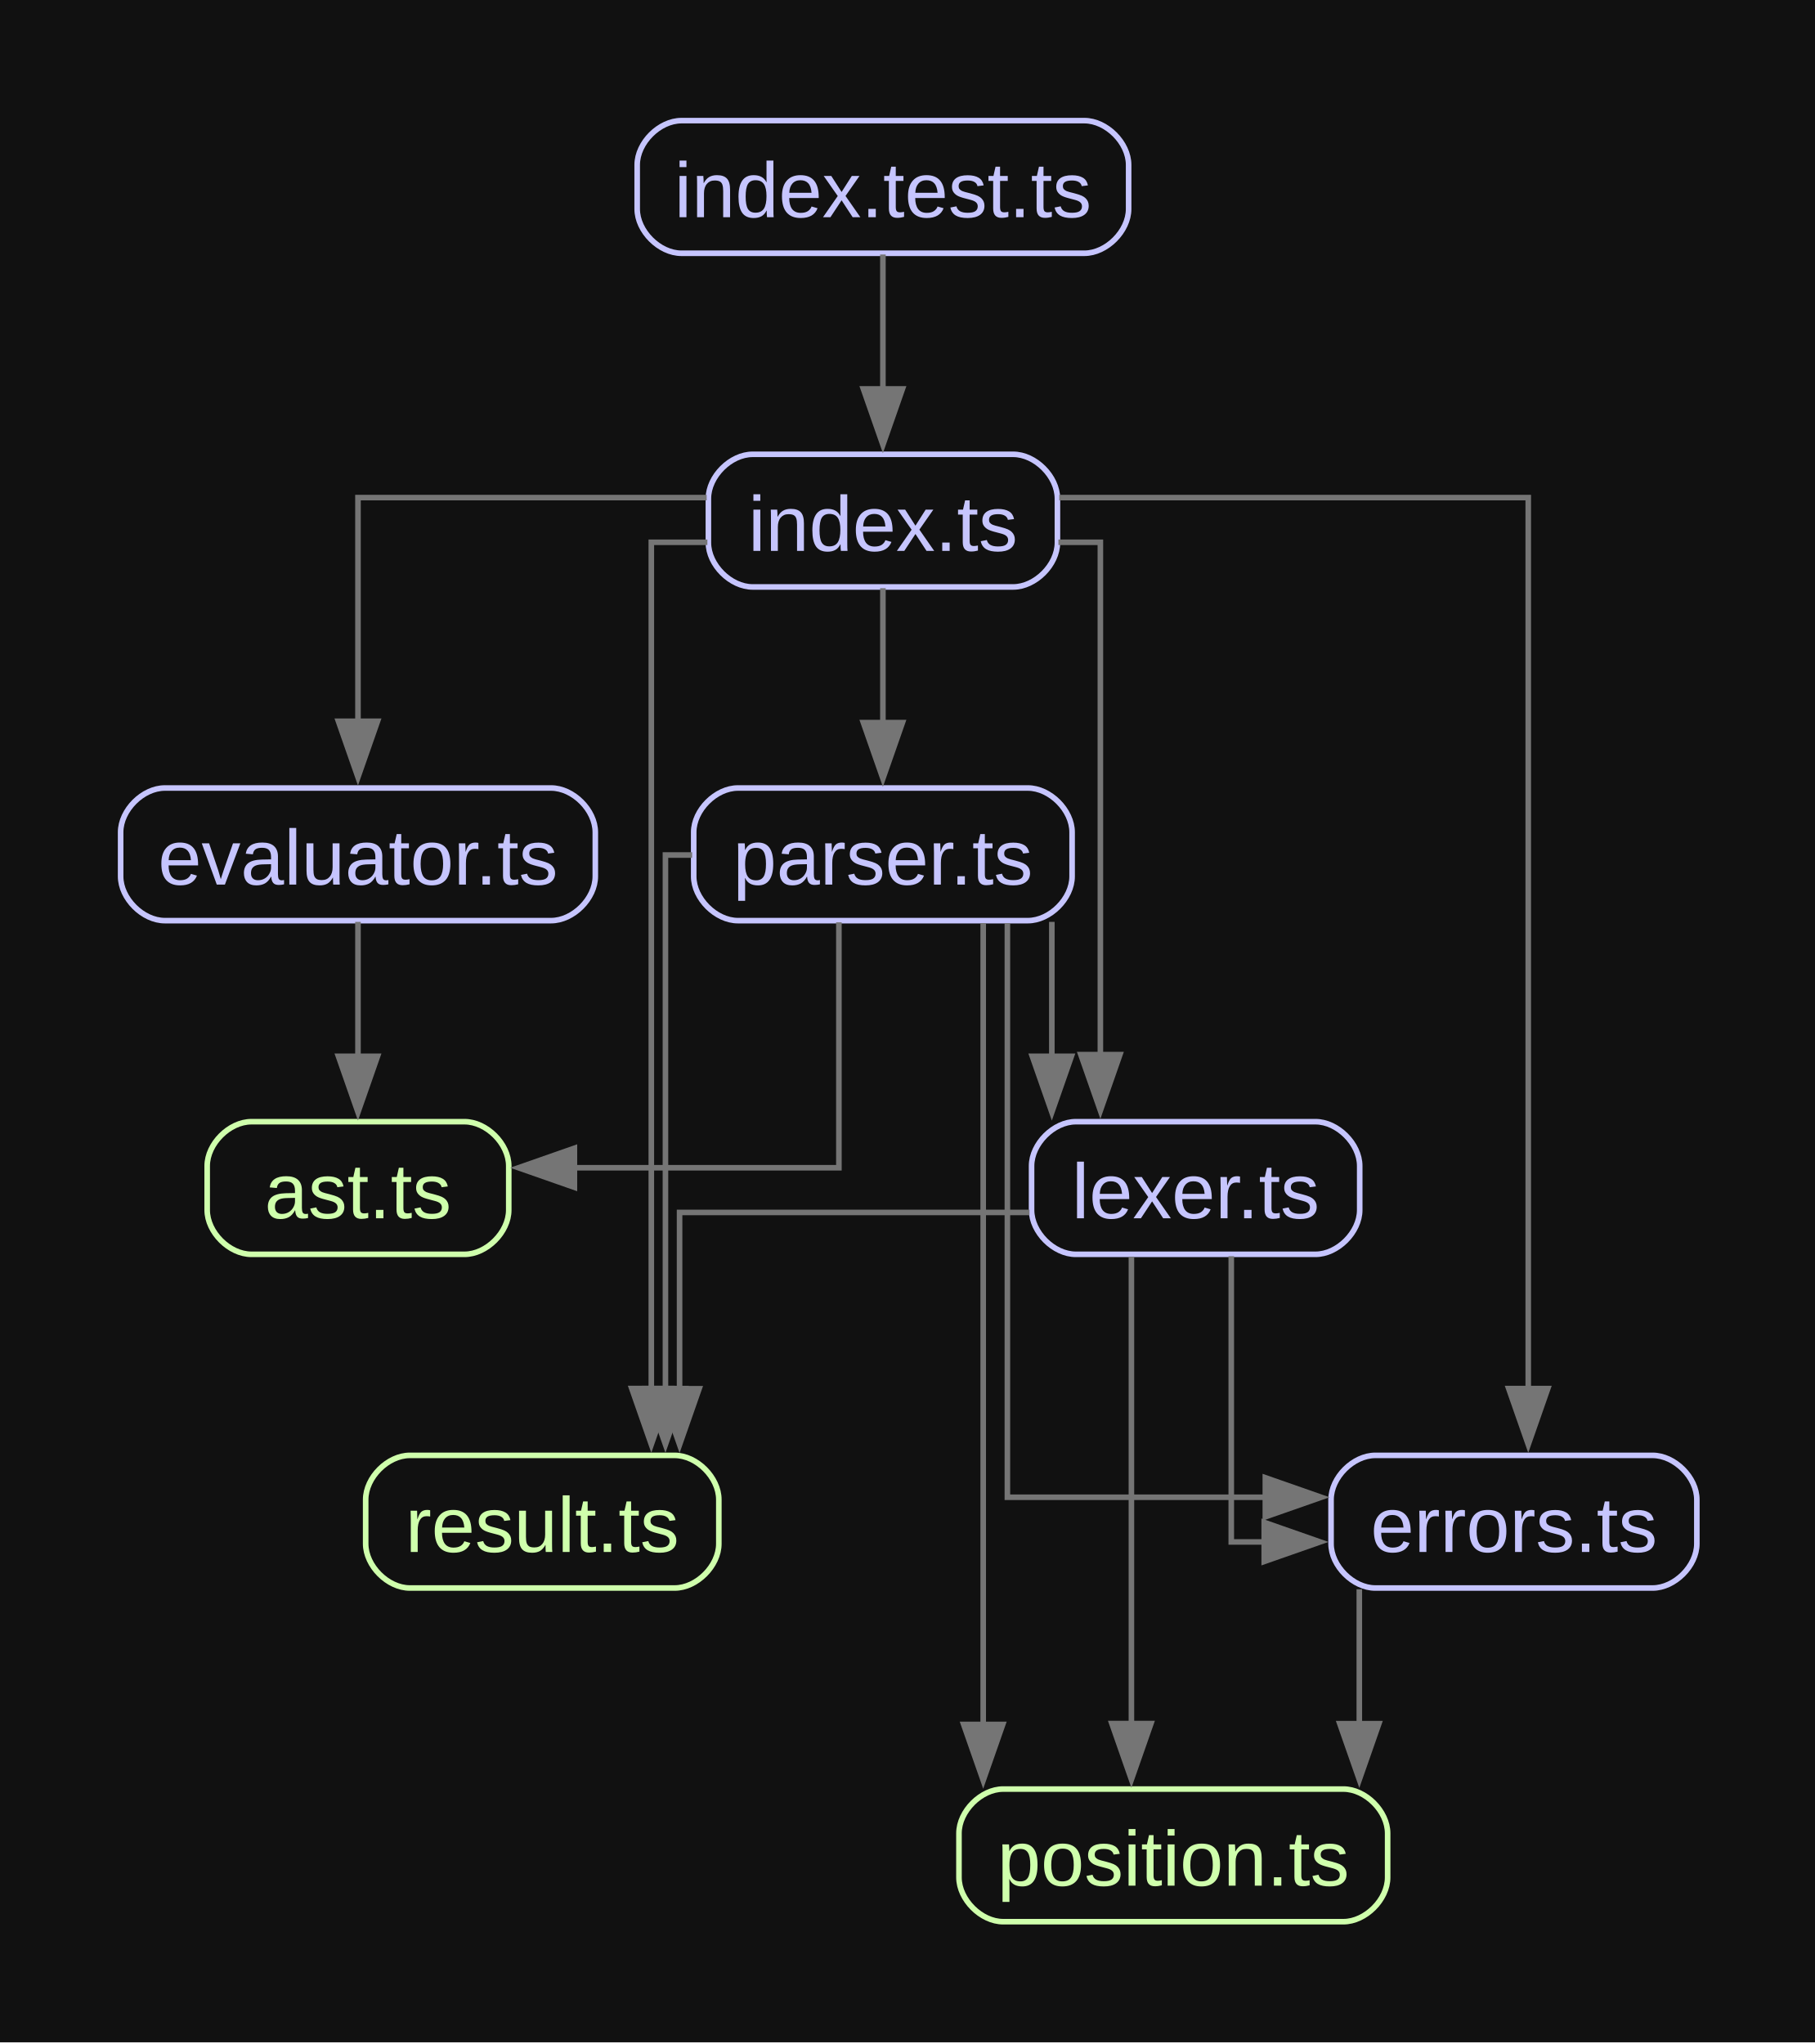
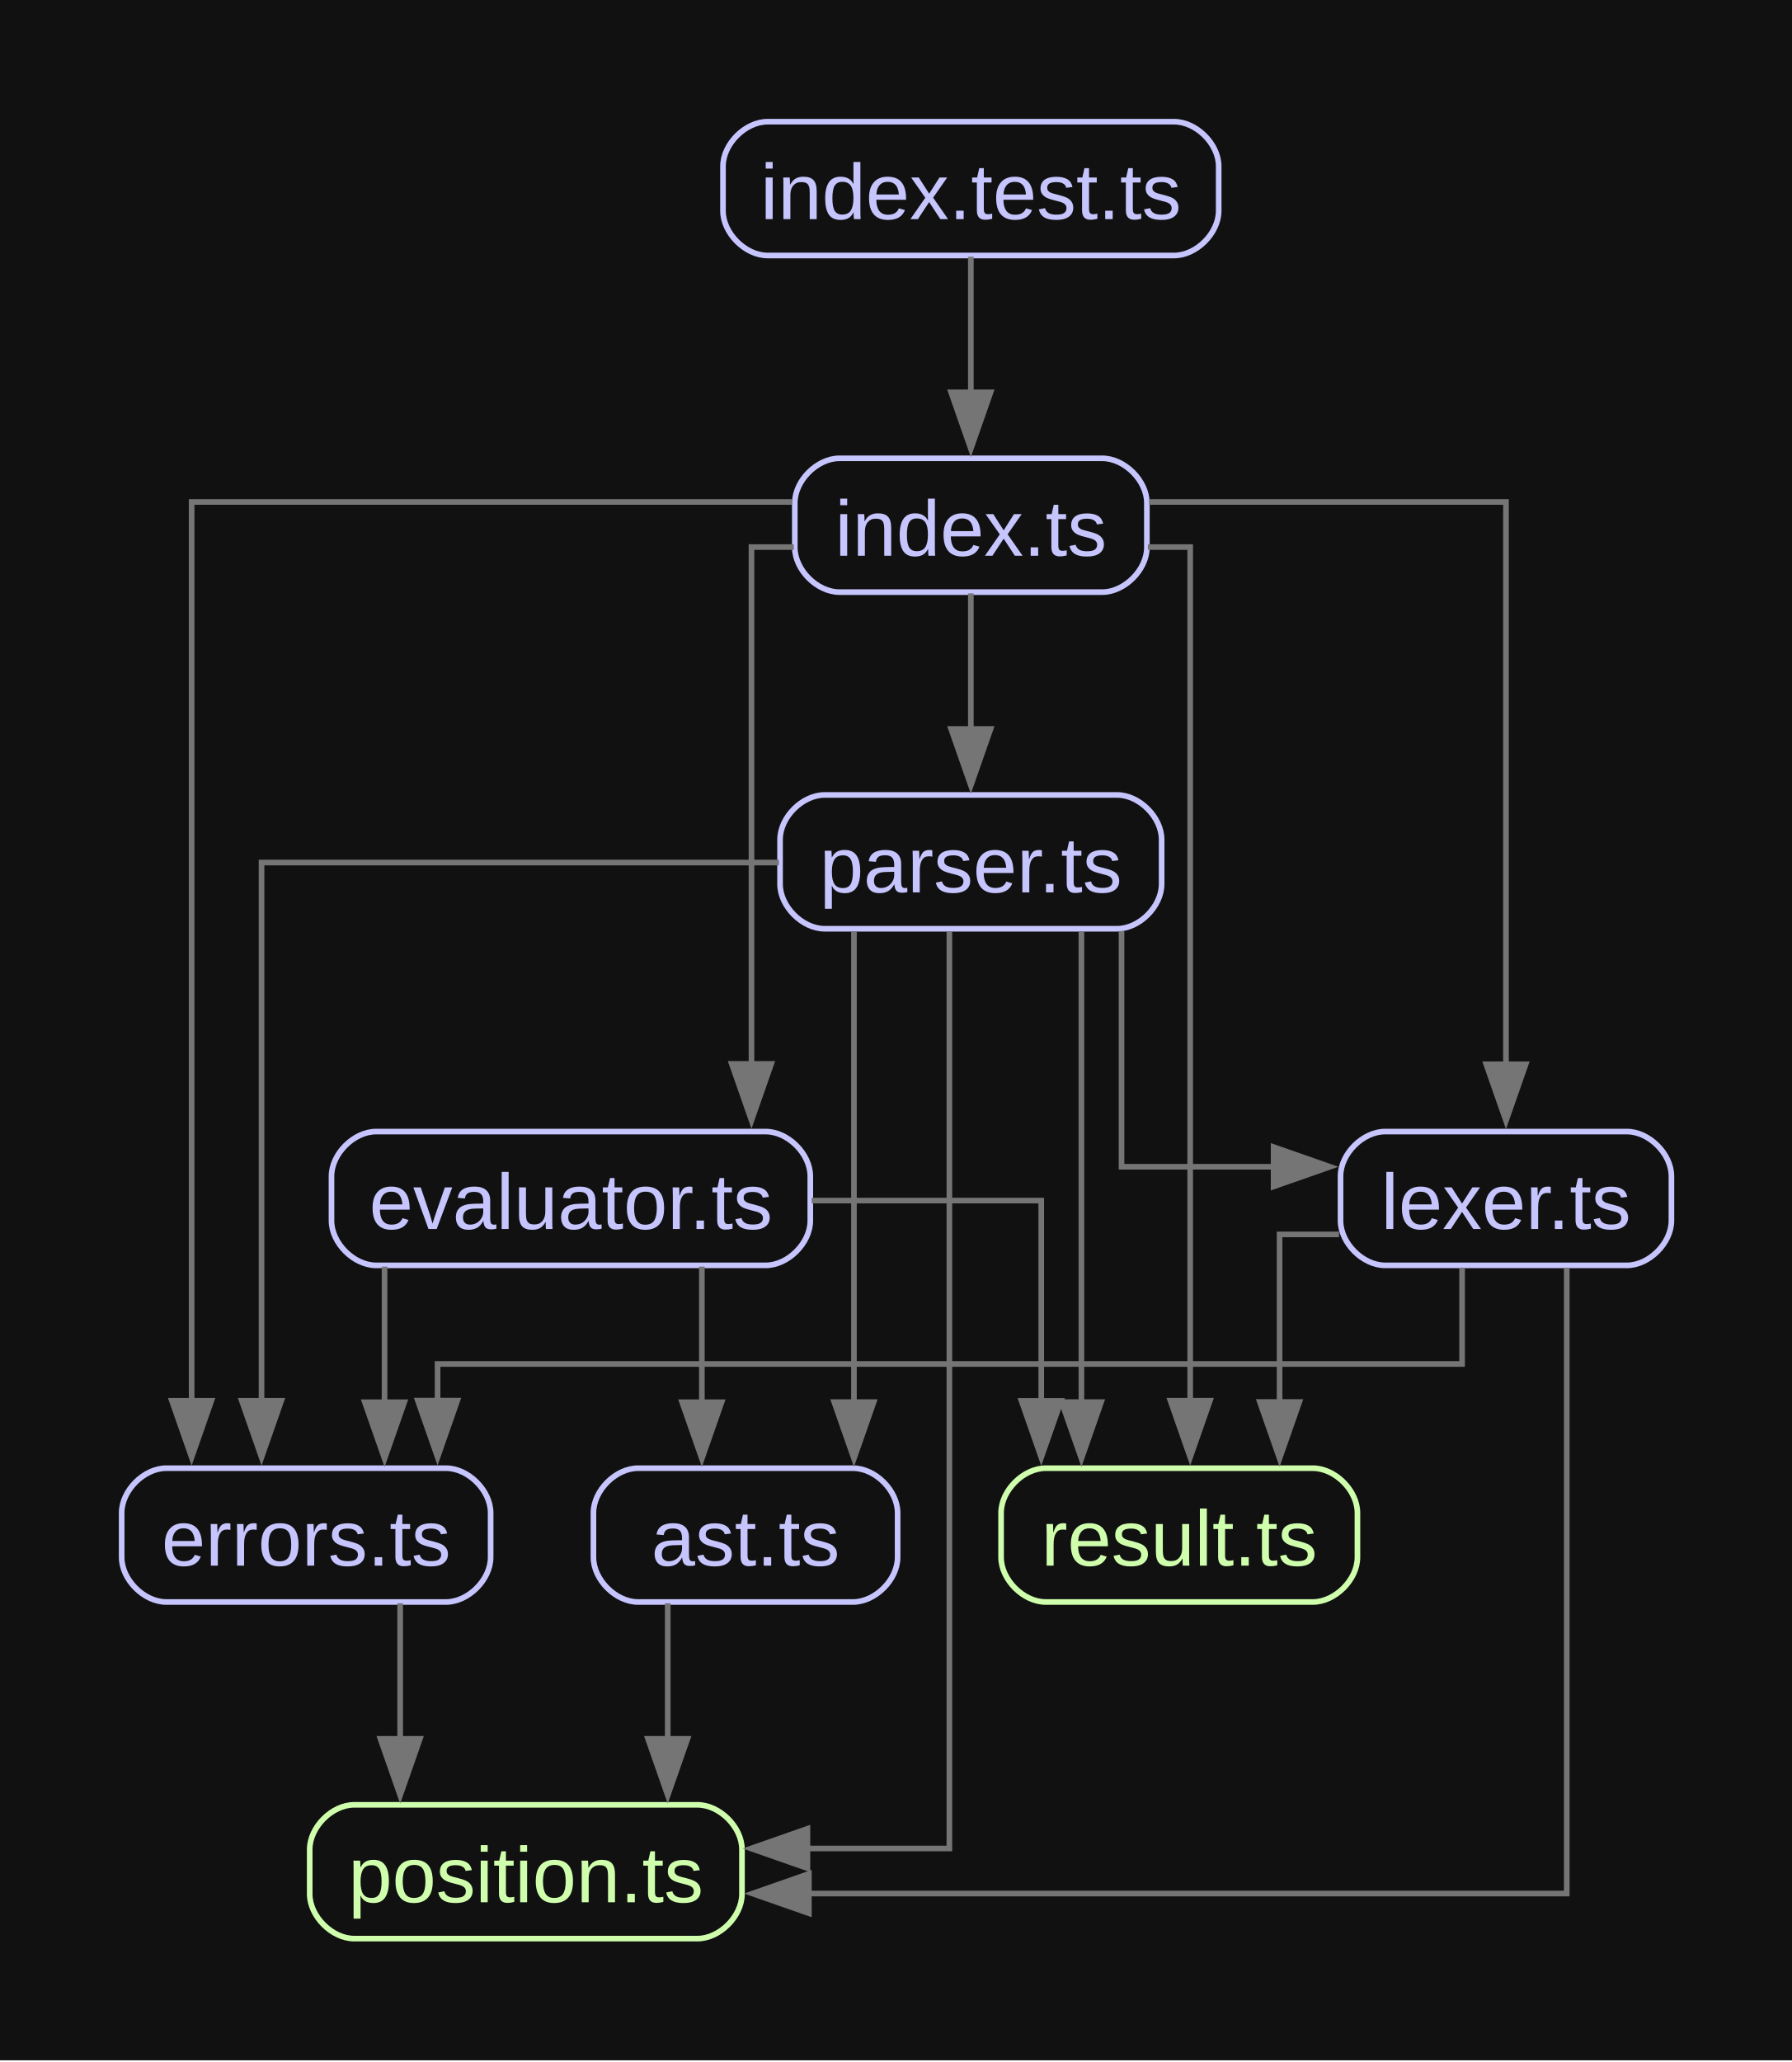
- <svg xmlns="http://www.w3.org/2000/svg" width="325pt" height="366pt" viewBox="0.00 0.00 325.00 366.00">
+ <svg xmlns="http://www.w3.org/2000/svg" width="318pt" height="366pt" viewBox="0.00 0.00 318.00 366.00">
  <g id="graph0" class="graph" transform="scale(1 1) rotate(0) translate(21.6 344.1)">
-     <polygon fill="#111111" stroke="none" points="-21.6,21.6 -21.6,-344.1 303.85,-344.1 303.85,21.6 -21.6,21.6" />
+     <polygon fill="#111111" stroke="none" points="-21.6,21.6 -21.6,-344.1 296.73,-344.1 296.73,21.6 -21.6,21.6" />
    <g id="node1" class="node">
-       <path fill="none" stroke="#cfffac" d="M61.58,-143.25C61.58,-143.25 23.42,-143.25 23.42,-143.25 19.46,-143.25 15.5,-139.29 15.5,-135.33 15.5,-135.33 15.5,-127.42 15.5,-127.42 15.5,-123.46 19.46,-119.5 23.42,-119.5 23.42,-119.5 61.58,-119.5 61.58,-119.5 65.54,-119.5 69.5,-123.46 69.5,-127.42 69.5,-127.42 69.5,-135.33 69.5,-135.33 69.5,-139.29 65.54,-143.25 61.58,-143.25" />
-       <text xml:space="preserve" text-anchor="middle" x="42.5" y="-125.95" font-family="Arial" font-size="14.00" fill="#cfffac">ast.ts</text>
+       <path fill="none" stroke="#c6c5fe" d="M129.83,-83.5C129.83,-83.5 91.67,-83.5 91.67,-83.5 87.71,-83.5 83.75,-79.54 83.75,-75.58 83.75,-75.58 83.75,-67.67 83.75,-67.67 83.75,-63.71 87.71,-59.75 91.67,-59.75 91.67,-59.75 129.83,-59.75 129.83,-59.75 133.79,-59.75 137.75,-63.71 137.75,-67.67 137.75,-67.67 137.75,-75.58 137.75,-75.58 137.75,-79.54 133.79,-83.5 129.83,-83.5" />
+       <text xml:space="preserve" text-anchor="middle" x="110.75" y="-66.2" font-family="Arial" font-size="14.00" fill="#c6c5fe">ast.ts</text>
    </g>
    <g id="node2" class="node">
-       <path fill="none" stroke="#c6c5fe" d="M274.33,-83.5C274.33,-83.5 224.67,-83.5 224.67,-83.5 220.71,-83.5 216.75,-79.54 216.75,-75.58 216.75,-75.58 216.75,-67.67 216.75,-67.67 216.75,-63.71 220.71,-59.75 224.67,-59.75 224.67,-59.75 274.33,-59.75 274.33,-59.75 278.29,-59.75 282.25,-63.71 282.25,-67.67 282.25,-67.67 282.25,-75.58 282.25,-75.58 282.25,-79.54 278.29,-83.5 274.33,-83.5" />
-       <text xml:space="preserve" text-anchor="middle" x="249.5" y="-66.2" font-family="Arial" font-size="14.00" fill="#c6c5fe">errors.ts</text>
+       <path fill="none" stroke="#cfffac" d="M102.21,-23.75C102.21,-23.75 41.29,-23.75 41.29,-23.75 37.33,-23.75 33.38,-19.79 33.38,-15.83 33.38,-15.83 33.38,-7.92 33.38,-7.92 33.38,-3.96 37.33,0 41.29,0 41.29,0 102.21,0 102.21,0 106.17,0 110.12,-3.96 110.12,-7.92 110.12,-7.92 110.12,-15.83 110.12,-15.83 110.12,-19.79 106.17,-23.75 102.21,-23.75" />
+       <text xml:space="preserve" text-anchor="middle" x="71.75" y="-6.45" font-family="Arial" font-size="14.00" fill="#cfffac">position.ts</text>
+     </g>
+     <g id="edge1" class="edge">
+       <path fill="none" stroke="#757575" d="M96.94,-59.53C96.94,-59.53 96.94,-35.46 96.94,-35.46" />
+       <polygon fill="#757575" stroke="#757575" points="100.44,-35.46 96.94,-25.46 93.44,-35.46 100.44,-35.46" />
    </g>
    <g id="node3" class="node">
-       <path fill="none" stroke="#cfffac" d="M218.96,-23.75C218.96,-23.75 158.04,-23.75 158.04,-23.75 154.08,-23.75 150.12,-19.79 150.12,-15.83 150.12,-15.83 150.12,-7.92 150.12,-7.92 150.12,-3.96 154.08,0 158.04,0 158.04,0 218.96,0 218.96,0 222.92,0 226.88,-3.96 226.88,-7.92 226.88,-7.92 226.88,-15.83 226.88,-15.83 226.88,-19.79 222.92,-23.75 218.96,-23.75" />
-       <text xml:space="preserve" text-anchor="middle" x="188.5" y="-6.45" font-family="Arial" font-size="14.00" fill="#cfffac">position.ts</text>
+       <path fill="none" stroke="#c6c5fe" d="M57.58,-83.5C57.58,-83.5 7.92,-83.5 7.92,-83.5 3.96,-83.5 0,-79.54 0,-75.58 0,-75.58 0,-67.67 0,-67.67 0,-63.71 3.96,-59.75 7.92,-59.75 7.92,-59.75 57.58,-59.75 57.58,-59.75 61.54,-59.75 65.5,-63.71 65.5,-67.67 65.5,-67.67 65.5,-75.58 65.5,-75.58 65.5,-79.54 61.54,-83.5 57.58,-83.5" />
+       <text xml:space="preserve" text-anchor="middle" x="32.75" y="-66.2" font-family="Arial" font-size="14.00" fill="#c6c5fe">errors.ts</text>
    </g>
-     <g id="edge1" class="edge">
-       <path fill="none" stroke="#757575" d="M221.81,-59.53C221.81,-59.53 221.81,-35.46 221.81,-35.46" />
-       <polygon fill="#757575" stroke="#757575" points="225.31,-35.46 221.81,-25.46 218.31,-35.46 225.31,-35.46" />
+     <g id="edge2" class="edge">
+       <path fill="none" stroke="#757575" d="M49.44,-59.53C49.44,-59.53 49.44,-35.46 49.44,-35.46" />
+       <polygon fill="#757575" stroke="#757575" points="52.94,-35.46 49.44,-25.46 45.94,-35.46 52.94,-35.46" />
    </g>
    <g id="node4" class="node">
-       <path fill="none" stroke="#c6c5fe" d="M77.08,-203C77.08,-203 7.92,-203 7.92,-203 3.96,-203 0,-199.04 0,-195.08 0,-195.08 0,-187.17 0,-187.17 0,-183.21 3.96,-179.25 7.92,-179.25 7.92,-179.25 77.08,-179.25 77.08,-179.25 81.04,-179.25 85,-183.21 85,-187.17 85,-187.17 85,-195.08 85,-195.08 85,-199.04 81.04,-203 77.08,-203" />
-       <text xml:space="preserve" text-anchor="middle" x="42.5" y="-185.7" font-family="Arial" font-size="14.00" fill="#c6c5fe">evaluator.ts</text>
+       <path fill="none" stroke="#c6c5fe" d="M114.33,-143.25C114.33,-143.25 45.17,-143.25 45.17,-143.25 41.21,-143.25 37.25,-139.29 37.25,-135.33 37.25,-135.33 37.25,-127.42 37.25,-127.42 37.25,-123.46 41.21,-119.5 45.17,-119.5 45.17,-119.5 114.33,-119.5 114.33,-119.5 118.29,-119.5 122.25,-123.46 122.25,-127.42 122.25,-127.42 122.25,-135.33 122.25,-135.33 122.25,-139.29 118.29,-143.25 114.33,-143.25" />
+       <text xml:space="preserve" text-anchor="middle" x="79.75" y="-125.95" font-family="Arial" font-size="14.00" fill="#c6c5fe">evaluator.ts</text>
    </g>
-     <g id="edge2" class="edge">
-       <path fill="none" stroke="#757575" d="M42.5,-179.03C42.5,-179.03 42.5,-154.96 42.5,-154.96" />
-       <polygon fill="#757575" stroke="#757575" points="46,-154.96 42.5,-144.96 39,-154.96 46,-154.96" />
+     <g id="edge3" class="edge">
+       <path fill="none" stroke="#757575" d="M103,-119.28C103,-119.28 103,-95.21 103,-95.21" />
+       <polygon fill="#757575" stroke="#757575" points="106.5,-95.21 103,-85.21 99.5,-95.21 106.5,-95.21" />
+     </g>
+     <g id="edge4" class="edge">
+       <path fill="none" stroke="#757575" d="M46.67,-119.28C46.67,-119.28 46.67,-95.21 46.67,-95.21" />
+       <polygon fill="#757575" stroke="#757575" points="50.17,-95.21 46.67,-85.21 43.17,-95.21 50.17,-95.21" />
    </g>
    <g id="node5" class="node">
-       <path fill="none" stroke="#c6c5fe" d="M172.58,-322.5C172.58,-322.5 100.42,-322.5 100.42,-322.5 96.46,-322.5 92.5,-318.54 92.5,-314.58 92.5,-314.58 92.5,-306.67 92.5,-306.67 92.5,-302.71 96.46,-298.75 100.42,-298.75 100.42,-298.75 172.58,-298.75 172.58,-298.75 176.54,-298.75 180.5,-302.71 180.5,-306.67 180.5,-306.67 180.5,-314.58 180.5,-314.58 180.5,-318.54 176.54,-322.5 172.58,-322.5" />
-       <text xml:space="preserve" text-anchor="middle" x="136.5" y="-305.2" font-family="Arial" font-size="14.00" fill="#c6c5fe">index.test.ts</text>
+       <path fill="none" stroke="#cfffac" d="M211.46,-83.5C211.46,-83.5 164.04,-83.5 164.04,-83.5 160.08,-83.5 156.12,-79.54 156.12,-75.58 156.12,-75.58 156.12,-67.67 156.12,-67.67 156.12,-63.71 160.08,-59.75 164.04,-59.75 164.04,-59.75 211.46,-59.75 211.46,-59.75 215.42,-59.75 219.38,-63.71 219.38,-67.67 219.38,-67.67 219.38,-75.58 219.38,-75.58 219.38,-79.54 215.42,-83.5 211.46,-83.5" />
+       <text xml:space="preserve" text-anchor="middle" x="187.75" y="-66.2" font-family="Arial" font-size="14.00" fill="#cfffac">result.ts</text>
+     </g>
+     <g id="edge5" class="edge">
+       <path fill="none" stroke="#757575" d="M122.48,-131C143.02,-131 163.25,-131 163.25,-131 163.25,-131 163.25,-95.44 163.25,-95.44" />
+       <polygon fill="#757575" stroke="#757575" points="166.75,-95.44 163.25,-85.44 159.75,-95.44 166.75,-95.44" />
    </g>
    <g id="node6" class="node">
-       <path fill="none" stroke="#c6c5fe" d="M159.83,-262.75C159.83,-262.75 113.17,-262.75 113.17,-262.75 109.21,-262.75 105.25,-258.79 105.25,-254.83 105.25,-254.83 105.25,-246.92 105.25,-246.92 105.25,-242.96 109.21,-239 113.17,-239 113.17,-239 159.83,-239 159.83,-239 163.79,-239 167.75,-242.96 167.75,-246.92 167.75,-246.92 167.75,-254.83 167.75,-254.83 167.75,-258.79 163.79,-262.75 159.83,-262.75" />
-       <text xml:space="preserve" text-anchor="middle" x="136.5" y="-245.45" font-family="Arial" font-size="14.00" fill="#c6c5fe">index.ts</text>
-     </g>
-     <g id="edge3" class="edge">
-       <path fill="none" stroke="#757575" d="M136.5,-298.53C136.5,-298.53 136.5,-274.46 136.5,-274.46" />
-       <polygon fill="#757575" stroke="#757575" points="140,-274.46 136.5,-264.46 133,-274.46 140,-274.46" />
-     </g>
-     <g id="edge4" class="edge">
-       <path fill="none" stroke="#757575" d="M168.08,-255C202.29,-255 252.06,-255 252.06,-255 252.06,-255 252.06,-95.46 252.06,-95.46" />
-       <polygon fill="#757575" stroke="#757575" points="255.56,-95.46 252.06,-85.46 248.56,-95.46 255.56,-95.46" />
-     </g>
-     <g id="edge5" class="edge">
-       <path fill="none" stroke="#757575" d="M104.94,-255C77.63,-255 42.5,-255 42.5,-255 42.5,-255 42.5,-214.95 42.5,-214.95" />
-       <polygon fill="#757575" stroke="#757575" points="46,-214.95 42.5,-204.95 39,-214.95 46,-214.95" />
+       <path fill="none" stroke="#c6c5fe" d="M186.83,-322.5C186.83,-322.5 114.67,-322.5 114.67,-322.5 110.71,-322.5 106.75,-318.54 106.75,-314.58 106.75,-314.58 106.75,-306.67 106.75,-306.67 106.75,-302.71 110.71,-298.75 114.67,-298.75 114.67,-298.75 186.83,-298.75 186.83,-298.75 190.79,-298.75 194.75,-302.71 194.75,-306.67 194.75,-306.67 194.75,-314.58 194.75,-314.58 194.75,-318.54 190.79,-322.5 186.83,-322.5" />
+       <text xml:space="preserve" text-anchor="middle" x="150.75" y="-305.2" font-family="Arial" font-size="14.00" fill="#c6c5fe">index.test.ts</text>
    </g>
    <g id="node7" class="node">
-       <path fill="none" stroke="#c6c5fe" d="M213.96,-143.25C213.96,-143.25 171.04,-143.25 171.04,-143.25 167.08,-143.25 163.12,-139.29 163.12,-135.33 163.12,-135.33 163.12,-127.42 163.12,-127.42 163.12,-123.46 167.08,-119.5 171.04,-119.5 171.04,-119.5 213.96,-119.5 213.96,-119.5 217.92,-119.5 221.88,-123.46 221.88,-127.42 221.88,-127.42 221.88,-135.33 221.88,-135.33 221.88,-139.29 217.92,-143.25 213.96,-143.25" />
-       <text xml:space="preserve" text-anchor="middle" x="192.5" y="-125.95" font-family="Arial" font-size="14.00" fill="#c6c5fe">lexer.ts</text>
+       <path fill="none" stroke="#c6c5fe" d="M174.08,-262.75C174.08,-262.75 127.42,-262.75 127.42,-262.75 123.46,-262.75 119.5,-258.79 119.5,-254.83 119.5,-254.83 119.5,-246.92 119.5,-246.92 119.5,-242.96 123.46,-239 127.42,-239 127.42,-239 174.08,-239 174.08,-239 178.04,-239 182,-242.96 182,-246.92 182,-246.92 182,-254.83 182,-254.83 182,-258.79 178.04,-262.75 174.08,-262.75" />
+       <text xml:space="preserve" text-anchor="middle" x="150.75" y="-245.45" font-family="Arial" font-size="14.00" fill="#c6c5fe">index.ts</text>
    </g>
    <g id="edge6" class="edge">
-       <path fill="none" stroke="#757575" d="M167.93,-247C172.36,-247 175.44,-247 175.44,-247 175.44,-247 175.44,-155.26 175.44,-155.26" />
-       <polygon fill="#757575" stroke="#757575" points="178.94,-155.26 175.44,-145.26 171.94,-155.26 178.94,-155.26" />
+       <path fill="none" stroke="#757575" d="M150.75,-298.53C150.75,-298.53 150.75,-274.46 150.75,-274.46" />
+       <polygon fill="#757575" stroke="#757575" points="154.25,-274.46 150.75,-264.46 147.25,-274.46 154.25,-274.46" />
+     </g>
+     <g id="edge7" class="edge">
+       <path fill="none" stroke="#757575" d="M119.01,-255C78.17,-255 12.42,-255 12.42,-255 12.42,-255 12.42,-95.46 12.42,-95.46" />
+       <polygon fill="#757575" stroke="#757575" points="15.92,-95.46 12.42,-85.46 8.92,-95.46 15.92,-95.46" />
+     </g>
+     <g id="edge8" class="edge">
+       <path fill="none" stroke="#757575" d="M119.32,-247C114.89,-247 111.81,-247 111.81,-247 111.81,-247 111.81,-155.26 111.81,-155.26" />
+       <polygon fill="#757575" stroke="#757575" points="115.31,-155.26 111.81,-145.26 108.31,-155.26 115.31,-155.26" />
+     </g>
+     <g id="edge11" class="edge">
+       <path fill="none" stroke="#757575" d="M182.18,-247C186.61,-247 189.69,-247 189.69,-247 189.69,-247 189.69,-95.47 189.69,-95.47" />
+       <polygon fill="#757575" stroke="#757575" points="193.19,-95.47 189.69,-85.47 186.19,-95.47 193.19,-95.47" />
    </g>
    <g id="node8" class="node">
-       <path fill="none" stroke="#c6c5fe" d="M162.46,-203C162.46,-203 110.54,-203 110.54,-203 106.58,-203 102.62,-199.04 102.62,-195.08 102.62,-195.08 102.62,-187.17 102.62,-187.17 102.62,-183.21 106.58,-179.25 110.54,-179.25 110.54,-179.25 162.46,-179.25 162.46,-179.25 166.42,-179.25 170.38,-183.21 170.38,-187.17 170.38,-187.17 170.38,-195.08 170.38,-195.08 170.38,-199.04 166.42,-203 162.46,-203" />
-       <text xml:space="preserve" text-anchor="middle" x="136.5" y="-185.7" font-family="Arial" font-size="14.00" fill="#c6c5fe">parser.ts</text>
+       <path fill="none" stroke="#c6c5fe" d="M267.21,-143.25C267.21,-143.25 224.29,-143.25 224.29,-143.25 220.33,-143.25 216.38,-139.29 216.38,-135.33 216.38,-135.33 216.38,-127.42 216.38,-127.42 216.38,-123.46 220.33,-119.5 224.29,-119.5 224.29,-119.5 267.21,-119.5 267.21,-119.5 271.17,-119.5 275.12,-123.46 275.12,-127.42 275.12,-127.42 275.12,-135.33 275.12,-135.33 275.12,-139.29 271.17,-143.25 267.21,-143.25" />
+       <text xml:space="preserve" text-anchor="middle" x="245.75" y="-125.95" font-family="Arial" font-size="14.00" fill="#c6c5fe">lexer.ts</text>
    </g>
-     <g id="edge7" class="edge">
-       <path fill="none" stroke="#757575" d="M136.5,-238.78C136.5,-238.78 136.5,-214.71 136.5,-214.71" />
-       <polygon fill="#757575" stroke="#757575" points="140,-214.71 136.5,-204.71 133,-214.71 140,-214.71" />
+     <g id="edge9" class="edge">
+       <path fill="none" stroke="#757575" d="M182.38,-255C210.02,-255 245.75,-255 245.75,-255 245.75,-255 245.75,-155.19 245.75,-155.19" />
+       <polygon fill="#757575" stroke="#757575" points="249.25,-155.19 245.75,-145.19 242.25,-155.19 249.25,-155.19" />
    </g>
    <g id="node9" class="node">
-       <path fill="none" stroke="#cfffac" d="M99.21,-83.5C99.21,-83.5 51.79,-83.5 51.79,-83.5 47.83,-83.5 43.88,-79.54 43.88,-75.58 43.88,-75.58 43.88,-67.67 43.88,-67.67 43.88,-63.71 47.83,-59.75 51.79,-59.75 51.79,-59.75 99.21,-59.75 99.21,-59.75 103.17,-59.75 107.12,-63.71 107.12,-67.67 107.12,-67.67 107.12,-75.58 107.12,-75.58 107.12,-79.54 103.17,-83.5 99.21,-83.5" />
-       <text xml:space="preserve" text-anchor="middle" x="75.5" y="-66.2" font-family="Arial" font-size="14.00" fill="#cfffac">result.ts</text>
-     </g>
-     <g id="edge8" class="edge">
-       <path fill="none" stroke="#757575" d="M105.07,-247C99.29,-247 95.03,-247 95.03,-247 95.03,-247 95.03,-95.47 95.03,-95.47" />
-       <polygon fill="#757575" stroke="#757575" points="98.53,-95.47 95.03,-85.47 91.53,-95.47 98.53,-95.47" />
-     </g>
-     <g id="edge9" class="edge">
-       <path fill="none" stroke="#757575" d="M198.88,-119.16C198.88,-100.74 198.88,-68 198.88,-68 198.88,-68 204.78,-68 204.78,-68" />
-       <polygon fill="#757575" stroke="#757575" points="204.78,-71.5 214.78,-68 204.78,-64.5 204.78,-71.5" />
+       <path fill="none" stroke="#c6c5fe" d="M176.71,-203C176.71,-203 124.79,-203 124.79,-203 120.83,-203 116.88,-199.04 116.88,-195.08 116.88,-195.08 116.88,-187.17 116.88,-187.17 116.88,-183.21 120.83,-179.25 124.79,-179.25 124.79,-179.25 176.71,-179.25 176.71,-179.25 180.67,-179.25 184.62,-183.21 184.62,-187.17 184.62,-187.17 184.62,-195.08 184.62,-195.08 184.62,-199.04 180.67,-203 176.71,-203" />
+       <text xml:space="preserve" text-anchor="middle" x="150.75" y="-185.7" font-family="Arial" font-size="14.00" fill="#c6c5fe">parser.ts</text>
    </g>
    <g id="edge10" class="edge">
-       <path fill="none" stroke="#757575" d="M181,-119.04C181,-119.04 181,-35.48 181,-35.48" />
-       <polygon fill="#757575" stroke="#757575" points="184.5,-35.48 181,-25.48 177.5,-35.48 184.5,-35.48" />
+       <path fill="none" stroke="#757575" d="M150.75,-238.78C150.75,-238.78 150.75,-214.71 150.75,-214.71" />
+       <polygon fill="#757575" stroke="#757575" points="154.25,-214.71 150.75,-204.71 147.25,-214.71 154.25,-214.71" />
    </g>
-     <g id="edge11" class="edge">
-       <path fill="none" stroke="#757575" d="M162.75,-127C135.74,-127 100.09,-127 100.09,-127 100.09,-127 100.09,-95.43 100.09,-95.43" />
-       <polygon fill="#757575" stroke="#757575" points="103.59,-95.43 100.09,-85.43 96.59,-95.43 103.59,-95.43" />
+     <g id="edge13" class="edge">
+       <path fill="none" stroke="#757575" d="M256.54,-119.09C256.54,-87.89 256.54,-8 256.54,-8 256.54,-8 122,-8 122,-8" />
+       <polygon fill="#757575" stroke="#757575" points="122,-4.5 112,-8 122,-11.5 122,-4.5" />
    </g>
    <g id="edge12" class="edge">
-       <path fill="none" stroke="#757575" d="M128.62,-178.95C128.62,-162.44 128.62,-135 128.62,-135 128.62,-135 81.26,-135 81.26,-135" />
-       <polygon fill="#757575" stroke="#757575" points="81.26,-131.5 71.26,-135 81.26,-138.5 81.26,-131.5" />
+       <path fill="none" stroke="#757575" d="M237.96,-119.09C237.96,-111.04 237.96,-102 237.96,-102 237.96,-102 56.08,-102 56.08,-102 56.08,-102 56.08,-95.49 56.08,-95.49" />
+       <polygon fill="#757575" stroke="#757575" points="59.58,-95.49 56.08,-85.49 52.58,-95.49 59.58,-95.49" />
    </g>
-     <g id="edge13" class="edge">
-       <path fill="none" stroke="#757575" d="M158.79,-178.8C158.79,-149.11 158.79,-76 158.79,-76 158.79,-76 204.98,-76 204.98,-76" />
-       <polygon fill="#757575" stroke="#757575" points="204.98,-79.5 214.98,-76 204.98,-72.5 204.98,-79.5" />
+     <g id="edge14" class="edge">
+       <path fill="none" stroke="#757575" d="M216.12,-125C210.1,-125 205.56,-125 205.56,-125 205.56,-125 205.56,-95.25 205.56,-95.25" />
+       <polygon fill="#757575" stroke="#757575" points="209.06,-95.25 205.56,-85.25 202.06,-95.25 209.06,-95.25" />
    </g>
    <g id="edge15" class="edge">
-       <path fill="none" stroke="#757575" d="M154.46,-178.8C154.46,-178.8 154.46,-35.32 154.46,-35.32" />
-       <polygon fill="#757575" stroke="#757575" points="157.96,-35.32 154.46,-25.32 150.96,-35.32 157.96,-35.32" />
+       <path fill="none" stroke="#757575" d="M130,-178.79C130,-178.79 130,-95.23 130,-95.23" />
+       <polygon fill="#757575" stroke="#757575" points="133.5,-95.23 130,-85.23 126.5,-95.23 133.5,-95.23" />
    </g>
-     <g id="edge14" class="edge">
-       <path fill="none" stroke="#757575" d="M166.75,-179.03C166.75,-179.03 166.75,-154.96 166.75,-154.96" />
-       <polygon fill="#757575" stroke="#757575" points="170.25,-154.96 166.75,-144.96 163.25,-154.96 170.25,-154.96" />
+     <g id="edge18" class="edge">
+       <path fill="none" stroke="#757575" d="M146.94,-178.81C146.94,-138.95 146.94,-16 146.94,-16 146.94,-16 121.74,-16 121.74,-16" />
+       <polygon fill="#757575" stroke="#757575" points="121.74,-12.5 111.74,-16 121.74,-19.5 121.74,-12.5" />
    </g>
    <g id="edge16" class="edge">
-       <path fill="none" stroke="#757575" d="M102.34,-191C99.43,-191 97.56,-191 97.56,-191 97.56,-191 97.56,-95.46 97.56,-95.46" />
-       <polygon fill="#757575" stroke="#757575" points="101.06,-95.46 97.56,-85.46 94.06,-95.46 101.06,-95.46" />
+       <path fill="none" stroke="#757575" d="M116.68,-191C79.38,-191 24.83,-191 24.83,-191 24.83,-191 24.83,-95.46 24.83,-95.46" />
+       <polygon fill="#757575" stroke="#757575" points="28.33,-95.46 24.83,-85.46 21.33,-95.46 28.33,-95.46" />
+     </g>
+     <g id="edge19" class="edge">
+       <path fill="none" stroke="#757575" d="M170.38,-178.79C170.38,-178.79 170.38,-95.23 170.38,-95.23" />
+       <polygon fill="#757575" stroke="#757575" points="173.88,-95.23 170.38,-85.23 166.88,-95.23 173.88,-95.23" />
+     </g>
+     <g id="edge17" class="edge">
+       <path fill="none" stroke="#757575" d="M177.5,-178.84C177.5,-162.87 177.5,-137 177.5,-137 177.5,-137 204.5,-137 204.5,-137" />
+       <polygon fill="#757575" stroke="#757575" points="204.5,-140.5 214.5,-137 204.5,-133.5 204.5,-140.5" />
    </g>
  </g>
</svg>
